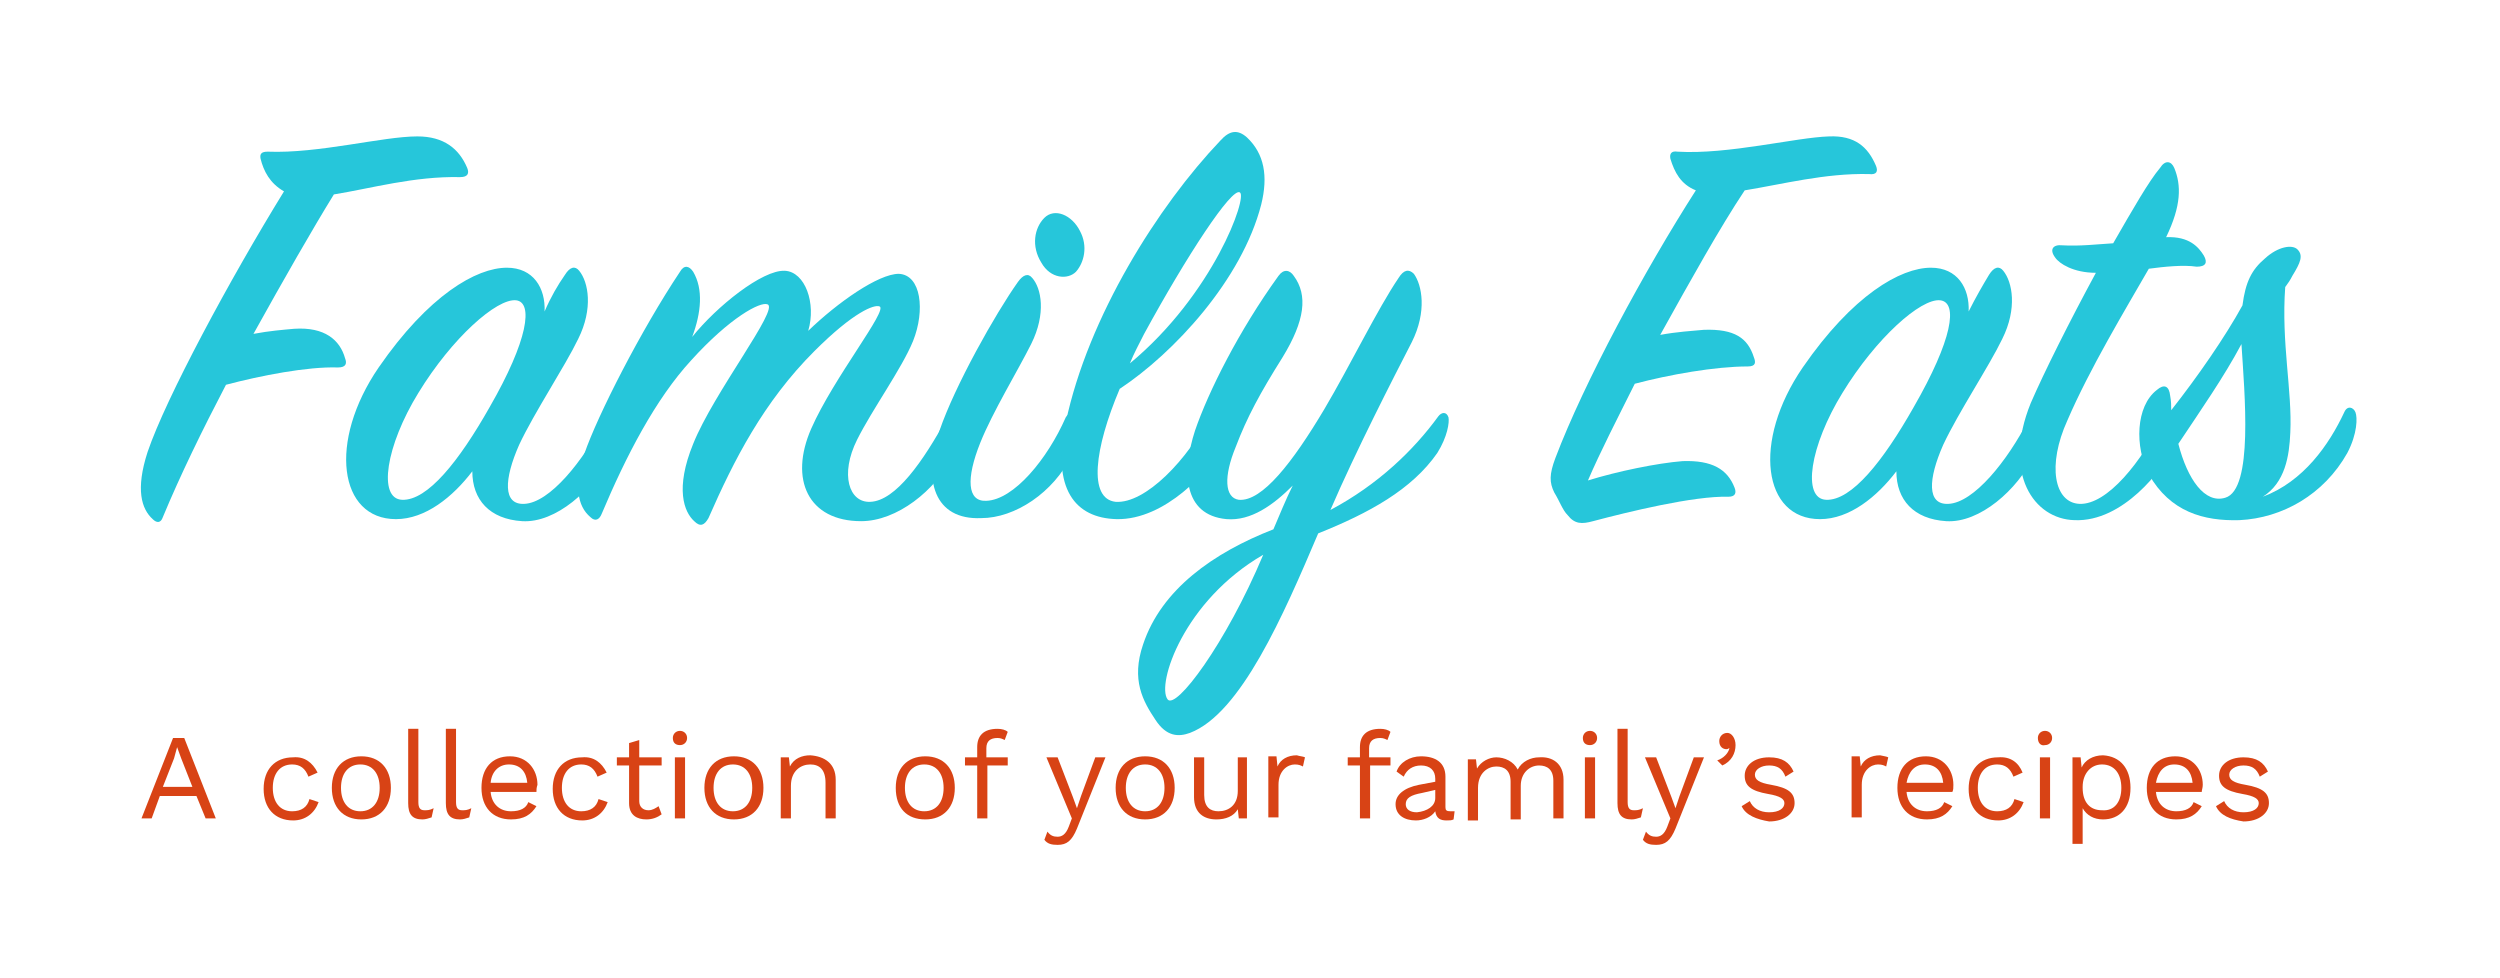
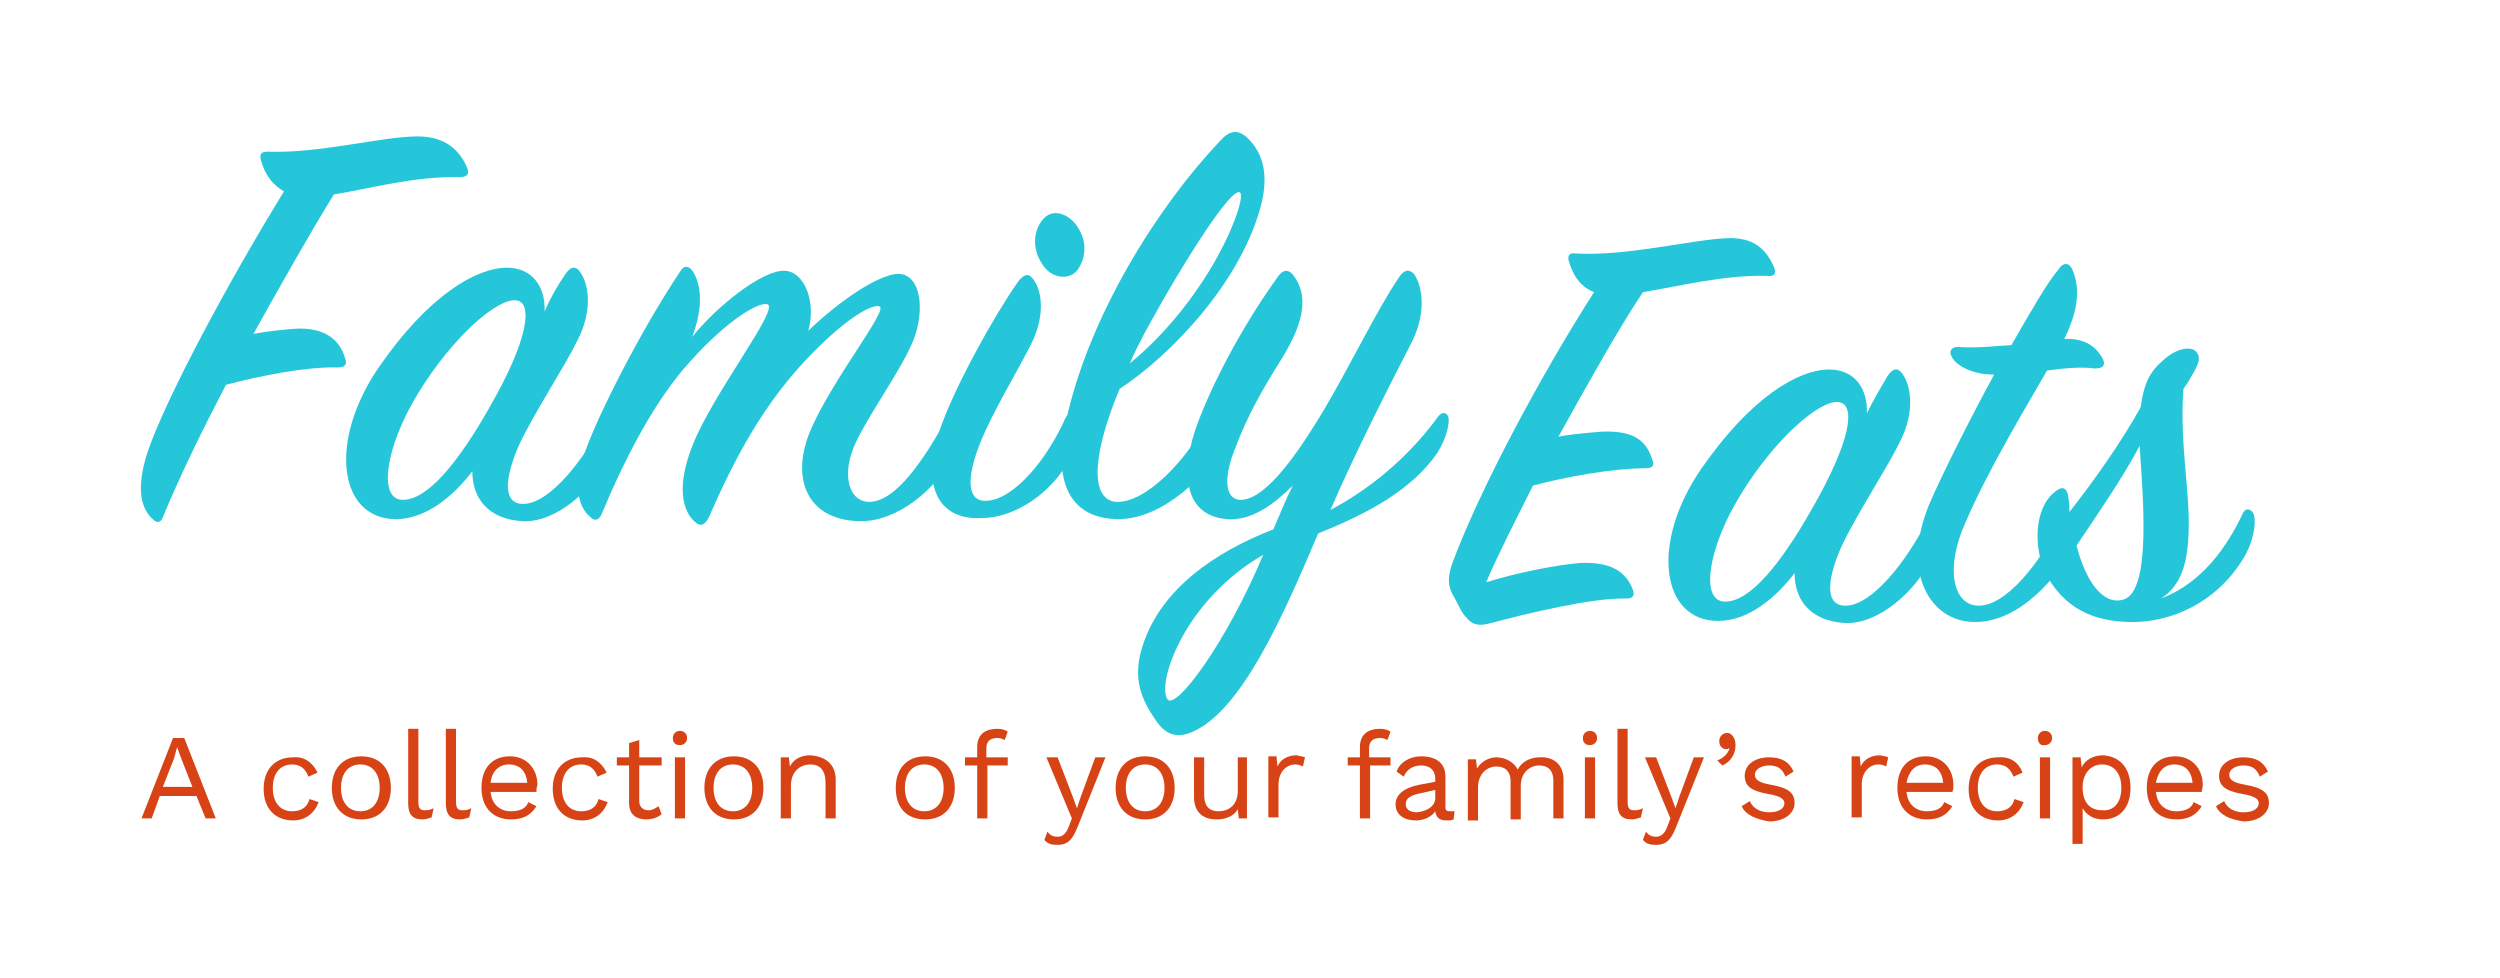
<svg xmlns="http://www.w3.org/2000/svg" version="1.1" id="Layer_1" x="0px" y="0px" viewBox="0 0 245.6 96" style="enable-background:new 0 0 245.6 96;" xml:space="preserve">
  <style type="text/css">
	.st0{fill:#26C6DA;}
	.st1{fill:#D84315;}
</style>
  <g>
    <g>
      <path class="st0" d="M25.6,15.6c-0.1-0.5,0.1-0.7,0.7-0.7c5,0.2,11.3-1.5,14.7-1.5c2.6,0,4.1,1.2,4.9,3.1c0.2,0.5,0.1,0.9-0.7,0.9    c-4.5-0.1-8.7,1.1-12.4,1.7c-2.1,3.4-4.9,8.3-7.9,13.7c1.6-0.3,2.9-0.4,4-0.5c3-0.2,4.5,1.1,5,2.9c0.2,0.5,0.1,0.9-0.7,0.9    c-3-0.1-7.6,0.8-11,1.7c-2.3,4.4-4.5,8.9-6.2,13c-0.2,0.6-0.6,0.6-1,0.2c-1.1-1-1.7-2.9-0.5-6.6c1.8-5.3,8.1-17,13.4-25.6    C26.5,18,25.9,16.8,25.6,15.6z" />
      <path class="st0" d="M55.5,27c0.5-0.8,1-0.9,1.4-0.4c0.9,1.1,1.4,3.7-0.1,6.7c-1.3,2.7-4.3,7.2-5.8,10.4c-1.5,3.4-1.6,5.9,0.5,5.8    c2.5-0.1,5.8-4.2,7.9-8.3c0.3-0.5,0.7-0.6,1-0.1s0.2,2-0.5,3.7c-1.6,3.3-5.3,6.6-8.6,6.4c-3.2-0.2-4.9-2.1-4.9-4.9    c-1.9,2.5-4.6,4.7-7.5,4.7c-5.6,0-6.7-7.6-1.7-14.9c4.9-7.1,9.6-9.8,12.6-9.8c2.6,0,3.8,2,3.7,4.3C54.1,29.2,54.8,28,55.5,27z     M50.7,29.5c-1.9-0.2-6.3,3.7-9.6,9.1c-3.2,5.2-4,10.4-1.6,10.5c2.5,0.1,5.6-3.8,8.6-9.1C51.9,33.4,52.4,29.7,50.7,29.5z" />
      <path class="st0" d="M77.1,26.6c2,0.1,3.1,3.2,2.3,5.9c2.9-2.8,6.9-5.6,8.9-5.6c2.2,0.1,2.6,3.6,1.4,6.6c-1.1,2.7-4,6.7-5.5,9.7    c-1.7,3.4-0.8,6.2,1.3,6.1c2.5-0.1,5.2-4,7.5-8.2c0.3-0.5,0.8-0.5,1.1-0.1s0.1,2.4-0.5,3.8c-1.7,3.4-5.5,6.4-9,6.4    c-5.2,0-7.1-4.1-4.9-9.1c2.2-5,7.6-11.7,6.7-12c-0.5-0.2-2.5,0.5-6.4,4.4c-5,5-7.9,10.7-10.4,16.4c-0.4,0.7-0.8,0.9-1.4,0.3    c-1-0.9-1.9-3.2-0.1-7.6c2-5,8.5-13.3,7.3-13.7c-0.7-0.3-3.7,1.3-7.5,5.5c-3.5,3.8-6.4,9.4-8.8,15.1c-0.2,0.5-0.6,0.8-1.1,0.3    c-1.3-1.1-1.6-3.1-0.6-6.2c1.3-3.8,5.6-12.2,9.4-17.9c0.4-0.7,0.9-0.6,1.3,0c1,1.7,0.8,4-0.1,6.4C70.4,30.1,74.9,26.5,77.1,26.6z" />
      <path class="st0" d="M92.3,42.3c1.5-4.4,5.5-11.5,7.7-14.6c0.5-0.7,1-0.9,1.4-0.4c0.9,1,1.4,3.5-0.1,6.5c-1.3,2.6-3.8,6.7-5,9.7    c-1.4,3.5-1.3,5.8,0.6,5.7c2.7-0.1,6-4.1,7.8-8.2c0.3-0.5,0.7-0.5,1,0c0.5,1,0.3,2.2-0.4,3.7c-1.8,3.7-5.6,6.2-8.9,6.2    C91.8,51.1,90.6,47.2,92.3,42.3z M105.7,26.7c-0.8,0.8-2.5,0.7-3.4-0.9c-1-1.6-0.7-3.4,0.3-4.4c1-1,2.7-0.3,3.5,1.3    C106.9,24.2,106.5,25.8,105.7,26.7z" />
      <path class="st0" d="M109.6,49.3c2.9,0.2,7.1-4.1,9.4-8.7c0.4-0.8,1.1-0.8,1.3,0c0.3,1,0.1,2.3-0.6,3.7c-0.8,1.8-5.2,6.8-10,6.7    c-4.1-0.1-6.4-3-5-9.5c2.2-10.4,9.1-21.3,15.2-27.7c0.9-1,1.7-1.1,2.6-0.3c1.7,1.6,2.1,3.8,1.4,6.6c-1.9,7.4-8.6,14.6-13.9,18.1    C107.5,44.1,106.9,49,109.6,49.3z M121.8,18.9c-0.8-0.5-5.2,6.2-9.4,13.9c-0.5,1-1,1.9-1.4,2.9C119.2,28.9,122.6,19.3,121.8,18.9z    " />
      <path class="st0" d="M129.5,52.4c-3.4,8-7.6,17.7-12.6,19.6c-1.1,0.4-2.3,0.4-3.4-1.3c-1.2-1.8-2.4-3.9-1.2-7.4    c1.8-5.4,6.9-9,12.8-11.3c0.6-1.4,1.2-2.9,1.9-4.3c-1.9,1.9-4.1,3.5-6.5,3.3c-4.3-0.4-4.4-4.7-3.1-8.7c1.3-3.8,4.3-9.8,8.2-15.2    c0.5-0.7,1.1-0.6,1.5,0c1.4,1.9,1.1,4.4-1.1,8c-2.2,3.5-3.5,5.9-4.6,8.8c-1.2,2.9-1.1,5,0.3,5.2c2.3,0.2,5.3-3.7,8.4-8.9    c2.6-4.4,5.2-9.8,7.3-12.9c0.5-0.8,1-0.9,1.5-0.4c0.8,1.1,1.3,3.7-0.2,6.7c-1.8,3.5-5.5,10.7-8,16.5c4.7-2.5,8.2-5.9,10.6-9.2    c0.3-0.4,0.8-0.5,1,0.1c0.1,0.5-0.1,1.9-1.1,3.5C138.7,48.1,134.5,50.4,129.5,52.4z M114.7,68.7c0.8,1.1,5.7-5.4,9.4-14.2    C116.3,59,113.6,67.2,114.7,68.7z" />
-       <path class="st0" d="M164.1,15.6c-0.1-0.5,0.1-0.8,0.7-0.7c5,0.3,11.6-1.4,14.9-1.5c2.5-0.1,3.8,1,4.6,2.9    c0.2,0.5,0.1,0.9-0.7,0.8c-4.3-0.1-8.5,1-12.2,1.6c-2.4,3.6-5.3,8.8-8.3,14.2c1.6-0.3,3.2-0.4,4.3-0.5c3-0.1,4.3,0.8,4.9,2.7    c0.2,0.5,0.2,0.9-0.6,0.9c-3.2,0-7.7,0.8-11.1,1.7c-1.7,3.4-3.4,6.7-4.6,9.5c2.9-0.9,6.8-1.7,9.3-1.9c2.9-0.1,4.4,0.8,5.1,2.6    c0.2,0.5,0.1,0.9-0.6,0.9c-3.4-0.1-9.9,1.5-13.3,2.4c-1.1,0.3-1.8,0.3-2.5-0.6c-0.5-0.5-0.8-1.4-1.3-2.2c-0.5-1-0.5-1.8,0.1-3.4    c2.8-7.4,8.8-18.5,13.8-26.3C165.1,18.1,164.5,16.9,164.1,15.6z" />
-       <path class="st0" d="M195.4,27c0.5-0.8,1-0.9,1.4-0.4c0.9,1.1,1.4,3.7-0.1,6.7c-1.3,2.7-4.3,7.2-5.8,10.4    c-1.5,3.4-1.6,5.9,0.5,5.8c2.5-0.1,5.8-4.2,7.9-8.3c0.3-0.5,0.7-0.6,1-0.1s0.2,2-0.5,3.7c-1.6,3.3-5.3,6.6-8.6,6.4    c-3.2-0.2-4.9-2.1-4.9-4.9c-1.9,2.5-4.6,4.7-7.5,4.7c-5.6,0-6.7-7.6-1.7-14.9c4.9-7.1,9.6-9.8,12.6-9.8c2.6,0,3.8,2,3.7,4.3    C194.1,29.2,194.8,28,195.4,27z M190.6,29.5c-1.9-0.2-6.3,3.7-9.6,9.1c-3.2,5.2-4,10.4-1.6,10.5c2.5,0.1,5.6-3.8,8.6-9.1    C191.8,33.4,192.4,29.7,190.6,29.5z" />
-       <path class="st0" d="M201.9,25.3c-0.6-0.8-0.2-1.3,0.7-1.2c1.7,0.1,3.4-0.1,5-0.2c1.9-3.3,3.5-6.1,4.6-7.4c0.5-0.8,1.1-0.7,1.4,0    c0.7,1.7,0.7,3.7-0.8,6.8c2.3-0.1,3.2,1,3.7,1.8c0.4,0.7,0.2,1.1-0.7,1.1c-1.3-0.2-3.2,0-4.7,0.2c-2.3,4-5.8,9.8-8,14.9    c-2,4.4-1.3,8.1,1.2,8.2c2.7,0.1,6.1-4.1,8.3-8.6c0.4-0.7,1-0.8,1.3,0c0.3,1,0,2-0.6,3.4c-0.8,1.7-4.7,7-9.5,6.8    c-4-0.1-7.1-4.6-4.3-11.5c1.3-3,3.8-8,6.4-12.8C203.7,26.8,202.3,25.9,201.9,25.3z" />
-       <path class="st0" d="M220.3,30c0.3-2.3,0.9-3.5,2.2-4.6c1.3-1.2,2.7-1.4,3.2-0.9c0.6,0.6,0.3,1.3-0.5,2.6    c-0.2,0.4-0.4,0.7-0.7,1.1c-0.4,5.5,0.7,10.2,0.5,14.3c-0.1,2.3-0.5,4.9-2.7,6.3c4-1.5,6.5-5.1,8-8.3c0.3-0.7,0.9-0.5,1.1,0    c0.2,0.5,0.2,2.1-0.8,4c-2.3,4.1-6.4,6.4-10.6,6.6c-3.5,0.1-6.8-0.8-8.9-4.5c-1.4-2.7-1.3-6.7,0.8-8.3c0.7-0.6,1.2-0.4,1.3,0.6    c0.1,0.5,0.1,1,0.1,1.4C215.9,37,218.6,33.1,220.3,30z M214,43.6c0.9,3.5,2.6,5.9,4.6,5.3c2.8-0.8,1.9-10.3,1.6-15.1    C218.5,37,216.2,40.3,214,43.6z" />
+       <path class="st0" d="M154.1,25.6c-0.1-0.5,0.1-0.8,0.7-0.7c5,0.3,11.6-1.4,14.9-1.5c2.5-0.1,3.8,1,4.6,2.9    c0.2,0.5,0.1,0.9-0.7,0.8c-4.3-0.1-8.5,1-12.2,1.6c-2.4,3.6-5.3,8.8-8.3,14.2c1.6-0.3,3.2-0.4,4.3-0.5c3-0.1,4.3,0.8,4.9,2.7    c0.2,0.5,0.2,0.9-0.6,0.9c-3.2,0-7.7,0.8-11.1,1.7c-1.7,3.4-3.4,6.7-4.6,9.5c2.9-0.9,6.8-1.7,9.3-1.9c2.9-0.1,4.4,0.8,5.1,2.6    c0.2,0.5,0.1,0.9-0.6,0.9c-3.4-0.1-9.9,1.5-13.3,2.4c-1.1,0.3-1.8,0.3-2.5-0.6c-0.5-0.5-0.8-1.4-1.3-2.2c-0.5-1-0.5-1.8,0.1-3.4    c2.8-7.4,8.8-18.5,13.8-26.3C155.1,28.1,154.5,26.9,154.1,25.6z" />
+       <path class="st0" d="M185.4,37c0.5-0.8,1-0.9,1.4-0.4c0.9,1.1,1.4,3.7-0.1,6.7c-1.3,2.7-4.3,7.2-5.8,10.4    c-1.5,3.4-1.6,5.9,0.5,5.8c2.5-0.1,5.8-4.2,7.9-8.3c0.3-0.5,0.7-0.6,1-0.1s0.2,2-0.5,3.7c-1.6,3.3-5.3,6.6-8.6,6.4    c-3.2-0.2-4.9-2.1-4.9-4.9c-1.9,2.5-4.6,4.7-7.5,4.7c-5.6,0-6.7-7.6-1.7-14.9c4.9-7.1,9.6-9.8,12.6-9.8c2.6,0,3.8,2,3.7,4.3    C184.1,39.2,184.8,38,185.4,37z M180.6,39.5c-1.9-0.2-6.3,3.7-9.6,9.1c-3.2,5.2-4,10.4-1.6,10.5c2.5,0.1,5.6-3.8,8.6-9.1    C181.8,43.4,182.4,39.7,180.6,39.5z" />
+       <path class="st0" d="M191.9,35.3c-0.6-0.8-0.2-1.3,0.7-1.2c1.7,0.1,3.4-0.1,5-0.2c1.9-3.3,3.5-6.1,4.6-7.4c0.5-0.8,1.1-0.7,1.4,0    c0.7,1.7,0.7,3.7-0.8,6.8c2.3-0.1,3.2,1,3.7,1.8c0.4,0.7,0.2,1.1-0.7,1.1c-1.3-0.2-3.2,0-4.7,0.2c-2.3,4-5.8,9.8-8,14.9    c-2,4.4-1.3,8.1,1.2,8.2c2.7,0.1,6.1-4.1,8.3-8.6c0.4-0.7,1-0.8,1.3,0c0.3,1,0,2-0.6,3.4c-0.8,1.7-4.7,7-9.5,6.8    c-4-0.1-7.1-4.6-4.3-11.5c1.3-3,3.8-8,6.4-12.8C193.7,36.8,192.3,35.9,191.9,35.3z" />
+       <path class="st0" d="M210.3,40c0.3-2.3,0.9-3.5,2.2-4.6c1.3-1.2,2.7-1.4,3.2-0.9c0.6,0.6,0.3,1.3-0.5,2.6    c-0.2,0.4-0.4,0.7-0.7,1.1c-0.4,5.5,0.7,10.2,0.5,14.3c-0.1,2.3-0.5,4.9-2.7,6.3c4-1.5,6.5-5.1,8-8.3c0.3-0.7,0.9-0.5,1.1,0    c0.2,0.5,0.2,2.1-0.8,4c-2.3,4.1-6.4,6.4-10.6,6.6c-3.5,0.1-6.8-0.8-8.9-4.5c-1.4-2.7-1.3-6.7,0.8-8.3c0.7-0.6,1.2-0.4,1.3,0.6    c0.1,0.5,0.1,1,0.1,1.4C205.9,47,208.6,43.1,210.3,40z M204,53.6c0.9,3.5,2.6,5.9,4.6,5.3c2.8-0.8,1.9-10.3,1.6-15.1    C208.5,47,206.2,50.3,204,53.6z" />
    </g>
    <g>
      <path class="st1" d="M19.3,78.2h-3.6l-0.8,2.2h-1l3.1-7.9h1.1l3.1,7.9h-1L19.3,78.2z M18.9,77.3l-1.1-2.8l-0.4-1.1h0l-0.3,1.1    L16,77.3H18.9z" />
      <path class="st1" d="M31.2,75.9l-0.9,0.4c-0.3-0.8-0.8-1.2-1.6-1.2c-1.2,0-1.9,0.9-1.9,2.3c0,1.4,0.7,2.3,1.9,2.3    c0.9,0,1.5-0.4,1.7-1.2l0.9,0.3c-0.4,1.1-1.3,1.8-2.5,1.8c-1.8,0-2.9-1.2-2.9-3.1c0-1.9,1.1-3.1,2.9-3.1    C29.9,74.3,30.7,74.9,31.2,75.9z" />
      <path class="st1" d="M38.4,77.4c0,1.9-1.1,3.1-2.9,3.1s-2.9-1.2-2.9-3.1c0-1.9,1.1-3.1,2.9-3.1S38.4,75.5,38.4,77.4z M33.5,77.4    c0,1.4,0.7,2.3,1.9,2.3s1.9-0.9,1.9-2.3c0-1.4-0.7-2.3-1.9-2.3S33.5,76,33.5,77.4z" />
      <path class="st1" d="M41.1,78.8c0,0.6,0.2,0.8,0.6,0.8c0.3,0,0.5,0,0.9-0.2l-0.2,0.9c-0.3,0.1-0.6,0.2-0.9,0.2    c-1,0-1.4-0.5-1.4-1.6v-7.3h1V78.8z" />
      <path class="st1" d="M44.8,78.8c0,0.6,0.2,0.8,0.6,0.8c0.3,0,0.5,0,0.9-0.2l-0.2,0.9c-0.3,0.1-0.6,0.2-0.9,0.2    c-1,0-1.4-0.5-1.4-1.6v-7.3h1V78.8z" />
      <path class="st1" d="M52.7,77.8h-4.5c0.1,1.2,0.9,1.9,2,1.9c0.9,0,1.5-0.3,1.7-0.9l0.8,0.4c-0.5,0.8-1.2,1.3-2.5,1.3    c-1.8,0-2.9-1.2-2.9-3.1c0-1.9,1-3.1,2.8-3.1c1.7,0,2.7,1.3,2.7,2.8C52.7,77.4,52.7,77.6,52.7,77.8z M48.2,76.9h3.6    c-0.1-1.1-0.7-1.8-1.8-1.8C49,75.1,48.3,75.8,48.2,76.9z" />
      <path class="st1" d="M59.6,75.9l-0.9,0.4c-0.3-0.8-0.8-1.2-1.6-1.2c-1.2,0-1.9,0.9-1.9,2.3c0,1.4,0.7,2.3,1.9,2.3    c0.9,0,1.5-0.4,1.7-1.2l0.9,0.3c-0.4,1.1-1.3,1.8-2.5,1.8c-1.8,0-2.9-1.2-2.9-3.1c0-1.9,1.1-3.1,2.9-3.1    C58.3,74.3,59.1,74.9,59.6,75.9z" />
      <path class="st1" d="M65,80c-0.4,0.3-0.9,0.5-1.5,0.5c-0.9,0-1.7-0.4-1.7-1.6v-3.7h-1.2v-0.8h1.2V73l1-0.3v1.7h2.2v0.8h-2.2v3.5    c0,0.6,0.4,0.9,0.9,0.9c0.4,0,0.7-0.2,1-0.4L65,80z" />
      <path class="st1" d="M66.1,72.5c0-0.4,0.3-0.7,0.7-0.7s0.7,0.3,0.7,0.7c0,0.4-0.3,0.7-0.7,0.7S66.1,73,66.1,72.5z M67.3,80.4h-1    v-6h1V80.4z" />
      <path class="st1" d="M75,77.4c0,1.9-1.1,3.1-2.9,3.1s-2.9-1.2-2.9-3.1c0-1.9,1.1-3.1,2.9-3.1S75,75.5,75,77.4z M70.1,77.4    c0,1.4,0.7,2.3,1.9,2.3s1.9-0.9,1.9-2.3c0-1.4-0.7-2.3-1.9-2.3S70.1,76,70.1,77.4z" />
      <path class="st1" d="M82.1,76.6v3.8h-1v-3.5c0-1.3-0.6-1.8-1.5-1.8c-0.9,0-1.9,0.6-1.9,2.1v3.2h-1v-6h0.8l0.1,0.9    c0.4-0.8,1.2-1.1,2-1.1C81,74.3,82.1,75,82.1,76.6z" />
      <path class="st1" d="M93.8,77.4c0,1.9-1.1,3.1-2.9,3.1S88,79.4,88,77.4c0-1.9,1.1-3.1,2.9-3.1S93.8,75.5,93.8,77.4z M88.9,77.4    c0,1.4,0.7,2.3,1.9,2.3s1.9-0.9,1.9-2.3c0-1.4-0.7-2.3-1.9-2.3S88.9,76,88.9,77.4z" />
      <path class="st1" d="M97,74.4h2v0.8h-2v5.2h-1v-5.2h-1.2v-0.8H96v-1c0-1.1,0.6-1.8,2-1.8c0.4,0,0.8,0.1,1,0.3l-0.3,0.8    c-0.2-0.1-0.4-0.2-0.7-0.2c-0.7,0-1.1,0.3-1.1,1V74.4z" />
      <path class="st1" d="M105.8,81.4c-0.5,1.2-1,1.6-1.9,1.6c-0.6,0-1-0.1-1.3-0.5l0.3-0.8c0.3,0.4,0.6,0.5,1,0.5c0.4,0,0.8-0.2,1.1-1    l0.3-0.8l-2.5-6h1.1l1.5,3.9l0.4,1.1l0.4-1.2l1.4-3.8h1L105.8,81.4z" />
      <path class="st1" d="M115.4,77.4c0,1.9-1.1,3.1-2.9,3.1s-2.9-1.2-2.9-3.1c0-1.9,1.1-3.1,2.9-3.1S115.4,75.5,115.4,77.4z     M110.6,77.4c0,1.4,0.7,2.3,1.9,2.3s1.9-0.9,1.9-2.3c0-1.4-0.7-2.3-1.9-2.3S110.6,76,110.6,77.4z" />
      <path class="st1" d="M122.5,74.4v6h-0.8l-0.1-0.9c-0.4,0.7-1.2,1-2.1,1c-1.2,0-2.2-0.6-2.2-2.2v-3.9h1v3.7c0,1.2,0.6,1.6,1.4,1.6    c1,0,1.9-0.6,1.9-2v-3.3H122.5z" />
      <path class="st1" d="M128.2,74.4l-0.2,0.9c-0.2-0.1-0.4-0.2-0.8-0.2c-0.7,0-1.6,0.6-1.6,2v3.2h-1v-6h0.8l0.1,1    c0.3-0.7,1-1.1,1.9-1.1C127.7,74.3,128,74.3,128.2,74.4z" />
      <path class="st1" d="M134.6,74.4h2v0.8h-2v5.2h-1v-5.2h-1.2v-0.8h1.2v-1c0-1.1,0.6-1.8,2-1.8c0.4,0,0.8,0.1,1,0.3l-0.3,0.8    c-0.2-0.1-0.4-0.2-0.7-0.2c-0.7,0-1.1,0.3-1.1,1V74.4z" />
      <path class="st1" d="M142.9,79.7l-0.1,0.8c-0.2,0.1-0.4,0.1-0.7,0.1c-0.6,0-1-0.2-1.1-0.9c-0.4,0.6-1.2,0.9-1.9,0.9    c-1.1,0-2-0.5-2-1.6c0-0.9,0.8-1.6,2.3-1.9l1.6-0.3v-0.3c0-0.8-0.5-1.3-1.4-1.3c-0.8,0-1.4,0.4-1.7,1.1l-0.7-0.5    c0.3-0.9,1.3-1.5,2.4-1.5c1.4,0,2.4,0.6,2.4,2v3c0,0.3,0.1,0.4,0.5,0.4C142.6,79.7,142.8,79.7,142.9,79.7z M141,78.4v-0.8    l-1.3,0.3c-1.1,0.2-1.6,0.5-1.6,1.1c0,0.5,0.4,0.8,1.1,0.8C140.2,79.7,141,79.2,141,78.4z" />
      <path class="st1" d="M153.6,76.6v3.8h-1v-3.7c0-1.1-0.6-1.5-1.4-1.5c-0.9,0-1.8,0.7-1.8,2v3.3h-1v-3.7c0-1.1-0.6-1.5-1.4-1.5    c-0.8,0-1.8,0.6-1.8,2.1v3.2h-1v-6h0.8l0.1,0.9c0.4-0.7,1.2-1.1,1.9-1.1c0.8,0,1.7,0.4,2.1,1.2c0.4-0.8,1.3-1.2,2.1-1.2    C152.5,74.3,153.6,75,153.6,76.6z" />
      <path class="st1" d="M155.5,72.5c0-0.4,0.3-0.7,0.7-0.7s0.7,0.3,0.7,0.7c0,0.4-0.3,0.7-0.7,0.7S155.5,73,155.5,72.5z M156.7,80.4    h-1v-6h1V80.4z" />
      <path class="st1" d="M159.9,78.8c0,0.6,0.2,0.8,0.6,0.8c0.3,0,0.5,0,0.9-0.2l-0.2,0.9c-0.3,0.1-0.6,0.2-0.9,0.2    c-1,0-1.4-0.5-1.4-1.6v-7.3h1V78.8z" />
      <path class="st1" d="M164.6,81.4c-0.5,1.2-1,1.6-1.9,1.6c-0.6,0-1-0.1-1.3-0.5l0.3-0.8c0.3,0.4,0.6,0.5,1,0.5c0.4,0,0.8-0.2,1.1-1    l0.3-0.8l-2.5-6h1.1l1.5,3.9l0.4,1.1l0.4-1.2l1.4-3.8h1L164.6,81.4z" />
      <path class="st1" d="M170.5,73.2c0,0.8-0.4,1.6-1.3,2l-0.5-0.5c0.6-0.2,1.1-0.7,1.2-1.2l0,0c-0.1,0-0.1,0.1-0.3,0.1    c-0.3,0-0.7-0.2-0.7-0.8c0-0.4,0.3-0.8,0.8-0.8C170.1,72,170.5,72.5,170.5,73.2z" />
      <path class="st1" d="M171.1,79.2l0.8-0.5c0.3,0.7,1,1.1,1.9,1.1c1,0,1.5-0.4,1.5-0.9c0-0.4-0.4-0.7-1.6-0.9    c-1.7-0.3-2.3-0.8-2.3-1.8c0-1,0.9-1.8,2.4-1.8c1.3,0,2,0.5,2.4,1.4l-0.8,0.5c-0.3-0.8-0.8-1.1-1.6-1.1c-0.8,0-1.4,0.4-1.4,0.9    c0,0.5,0.4,0.8,1.6,1c1.7,0.3,2.3,0.8,2.3,1.8c0,1-1,1.8-2.5,1.8C172.6,80.5,171.5,80.1,171.1,79.2z" />
      <path class="st1" d="M185.5,74.4l-0.2,0.9c-0.2-0.1-0.4-0.2-0.8-0.2c-0.7,0-1.6,0.6-1.6,2v3.2h-1v-6h0.8l0.1,1    c0.3-0.7,1-1.1,1.9-1.1C185.1,74.3,185.3,74.3,185.5,74.4z" />
      <path class="st1" d="M191.8,77.8h-4.5c0.1,1.2,0.9,1.9,2,1.9c0.9,0,1.5-0.3,1.7-0.9l0.8,0.4c-0.5,0.8-1.2,1.3-2.5,1.3    c-1.8,0-2.9-1.2-2.9-3.1c0-1.9,1-3.1,2.8-3.1c1.7,0,2.7,1.3,2.7,2.8C191.9,77.4,191.9,77.6,191.8,77.8z M187.3,76.9h3.6    c-0.1-1.1-0.7-1.8-1.8-1.8C188.1,75.1,187.5,75.8,187.3,76.9z" />
      <path class="st1" d="M198.7,75.9l-0.9,0.4c-0.3-0.8-0.8-1.2-1.6-1.2c-1.2,0-1.9,0.9-1.9,2.3c0,1.4,0.7,2.3,1.9,2.3    c0.9,0,1.5-0.4,1.7-1.2l0.9,0.3c-0.4,1.1-1.3,1.8-2.5,1.8c-1.8,0-2.9-1.2-2.9-3.1c0-1.9,1.1-3.1,2.9-3.1    C197.5,74.3,198.3,74.9,198.7,75.9z" />
      <path class="st1" d="M200.2,72.5c0-0.4,0.3-0.7,0.7-0.7c0.4,0,0.7,0.3,0.7,0.7c0,0.4-0.3,0.7-0.7,0.7    C200.5,73.3,200.2,73,200.2,72.5z M201.4,80.4h-1v-6h1V80.4z" />
      <path class="st1" d="M209.3,77.4c0,2-1.1,3.1-2.7,3.1c-0.9,0-1.6-0.4-2-1.1v3.5h-1v-8.5h0.8l0.1,1c0.3-0.7,1.1-1.2,2.1-1.2    C208.3,74.3,209.3,75.5,209.3,77.4z M208.4,77.4c0-1.4-0.7-2.3-1.9-2.3c-1.1,0-1.9,0.9-1.9,2.2v0.1c0,1.4,0.7,2.2,1.9,2.2    C207.7,79.7,208.4,78.8,208.4,77.4z" />
      <path class="st1" d="M216.3,77.8h-4.5c0.1,1.2,0.9,1.9,2,1.9c0.9,0,1.5-0.3,1.7-0.9l0.8,0.4c-0.5,0.8-1.2,1.3-2.5,1.3    c-1.8,0-2.9-1.2-2.9-3.1c0-1.9,1-3.1,2.8-3.1c1.7,0,2.7,1.3,2.7,2.8C216.4,77.4,216.3,77.6,216.3,77.8z M211.8,76.9h3.6    c-0.1-1.1-0.7-1.8-1.8-1.8C212.6,75.1,212,75.8,211.8,76.9z" />
      <path class="st1" d="M217.7,79.2l0.8-0.5c0.3,0.7,1,1.1,1.9,1.1c1,0,1.5-0.4,1.5-0.9c0-0.4-0.4-0.7-1.6-0.9    c-1.7-0.3-2.3-0.8-2.3-1.8c0-1,0.9-1.8,2.4-1.8c1.3,0,2,0.5,2.4,1.4l-0.8,0.5c-0.3-0.8-0.8-1.1-1.6-1.1c-0.8,0-1.4,0.4-1.4,0.9    c0,0.5,0.4,0.8,1.6,1c1.7,0.3,2.3,0.8,2.3,1.8c0,1-1,1.8-2.5,1.8C219.1,80.5,218.1,80.1,217.7,79.2z" />
    </g>
  </g>
</svg>
